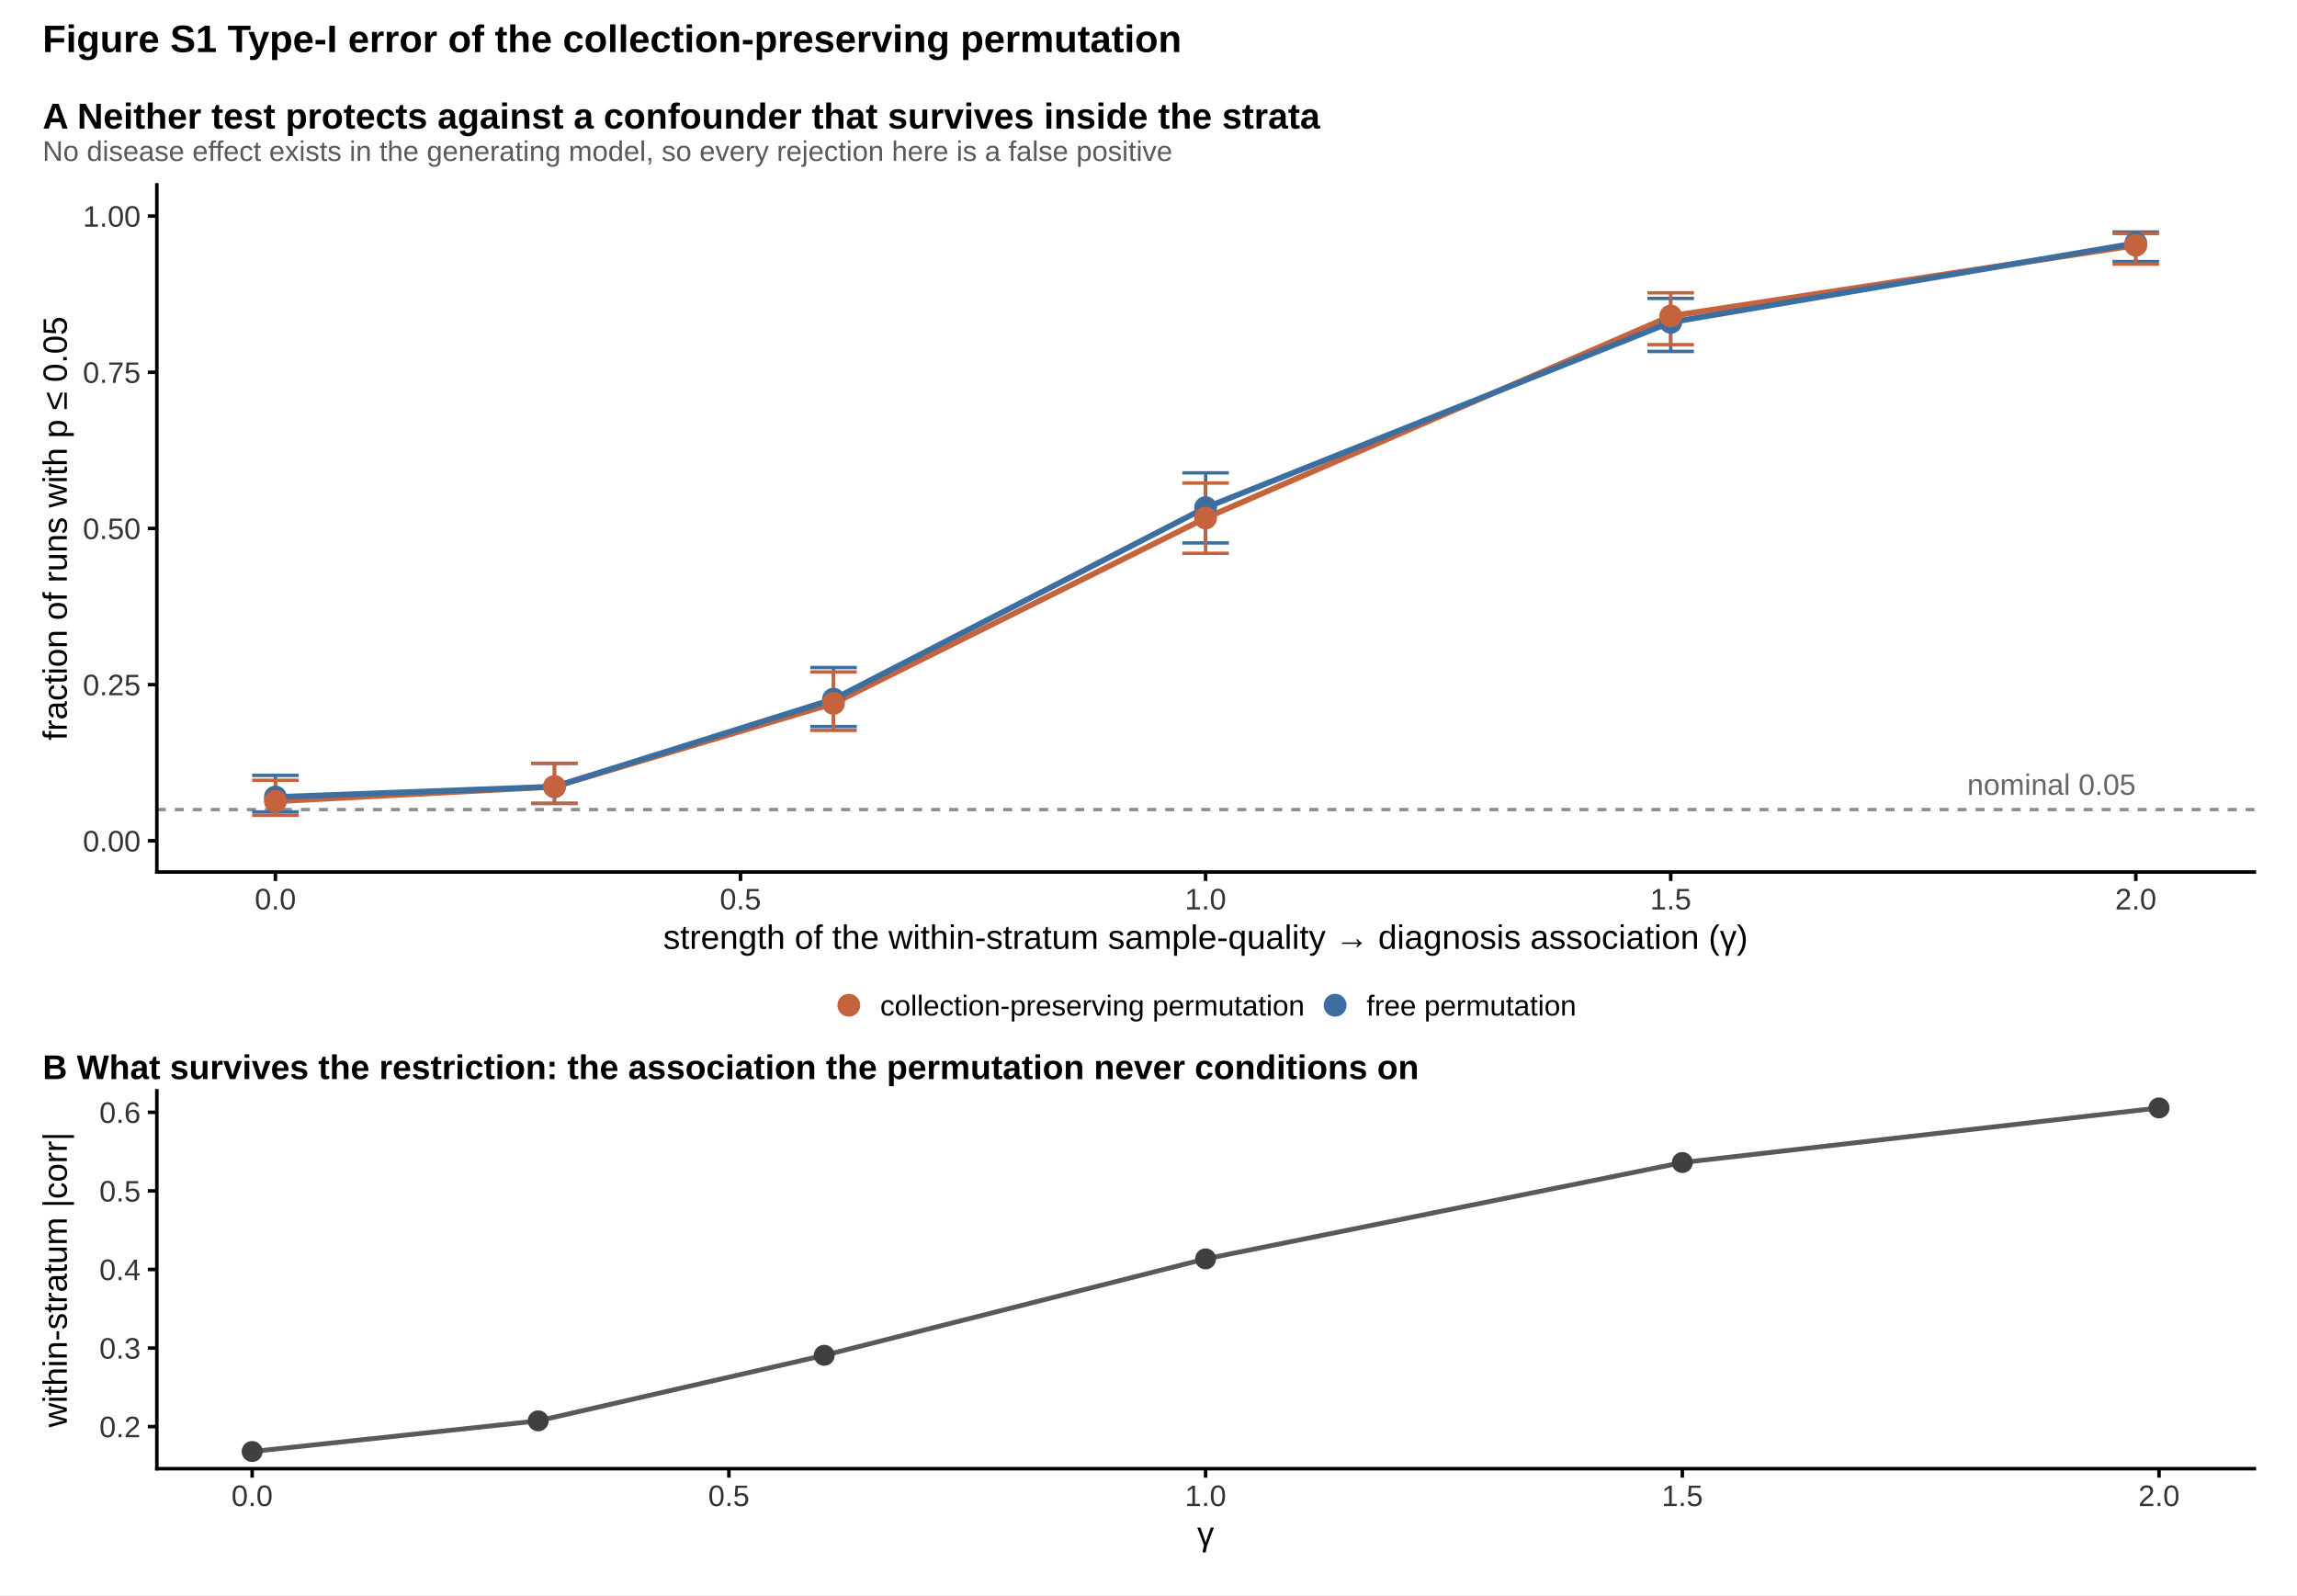
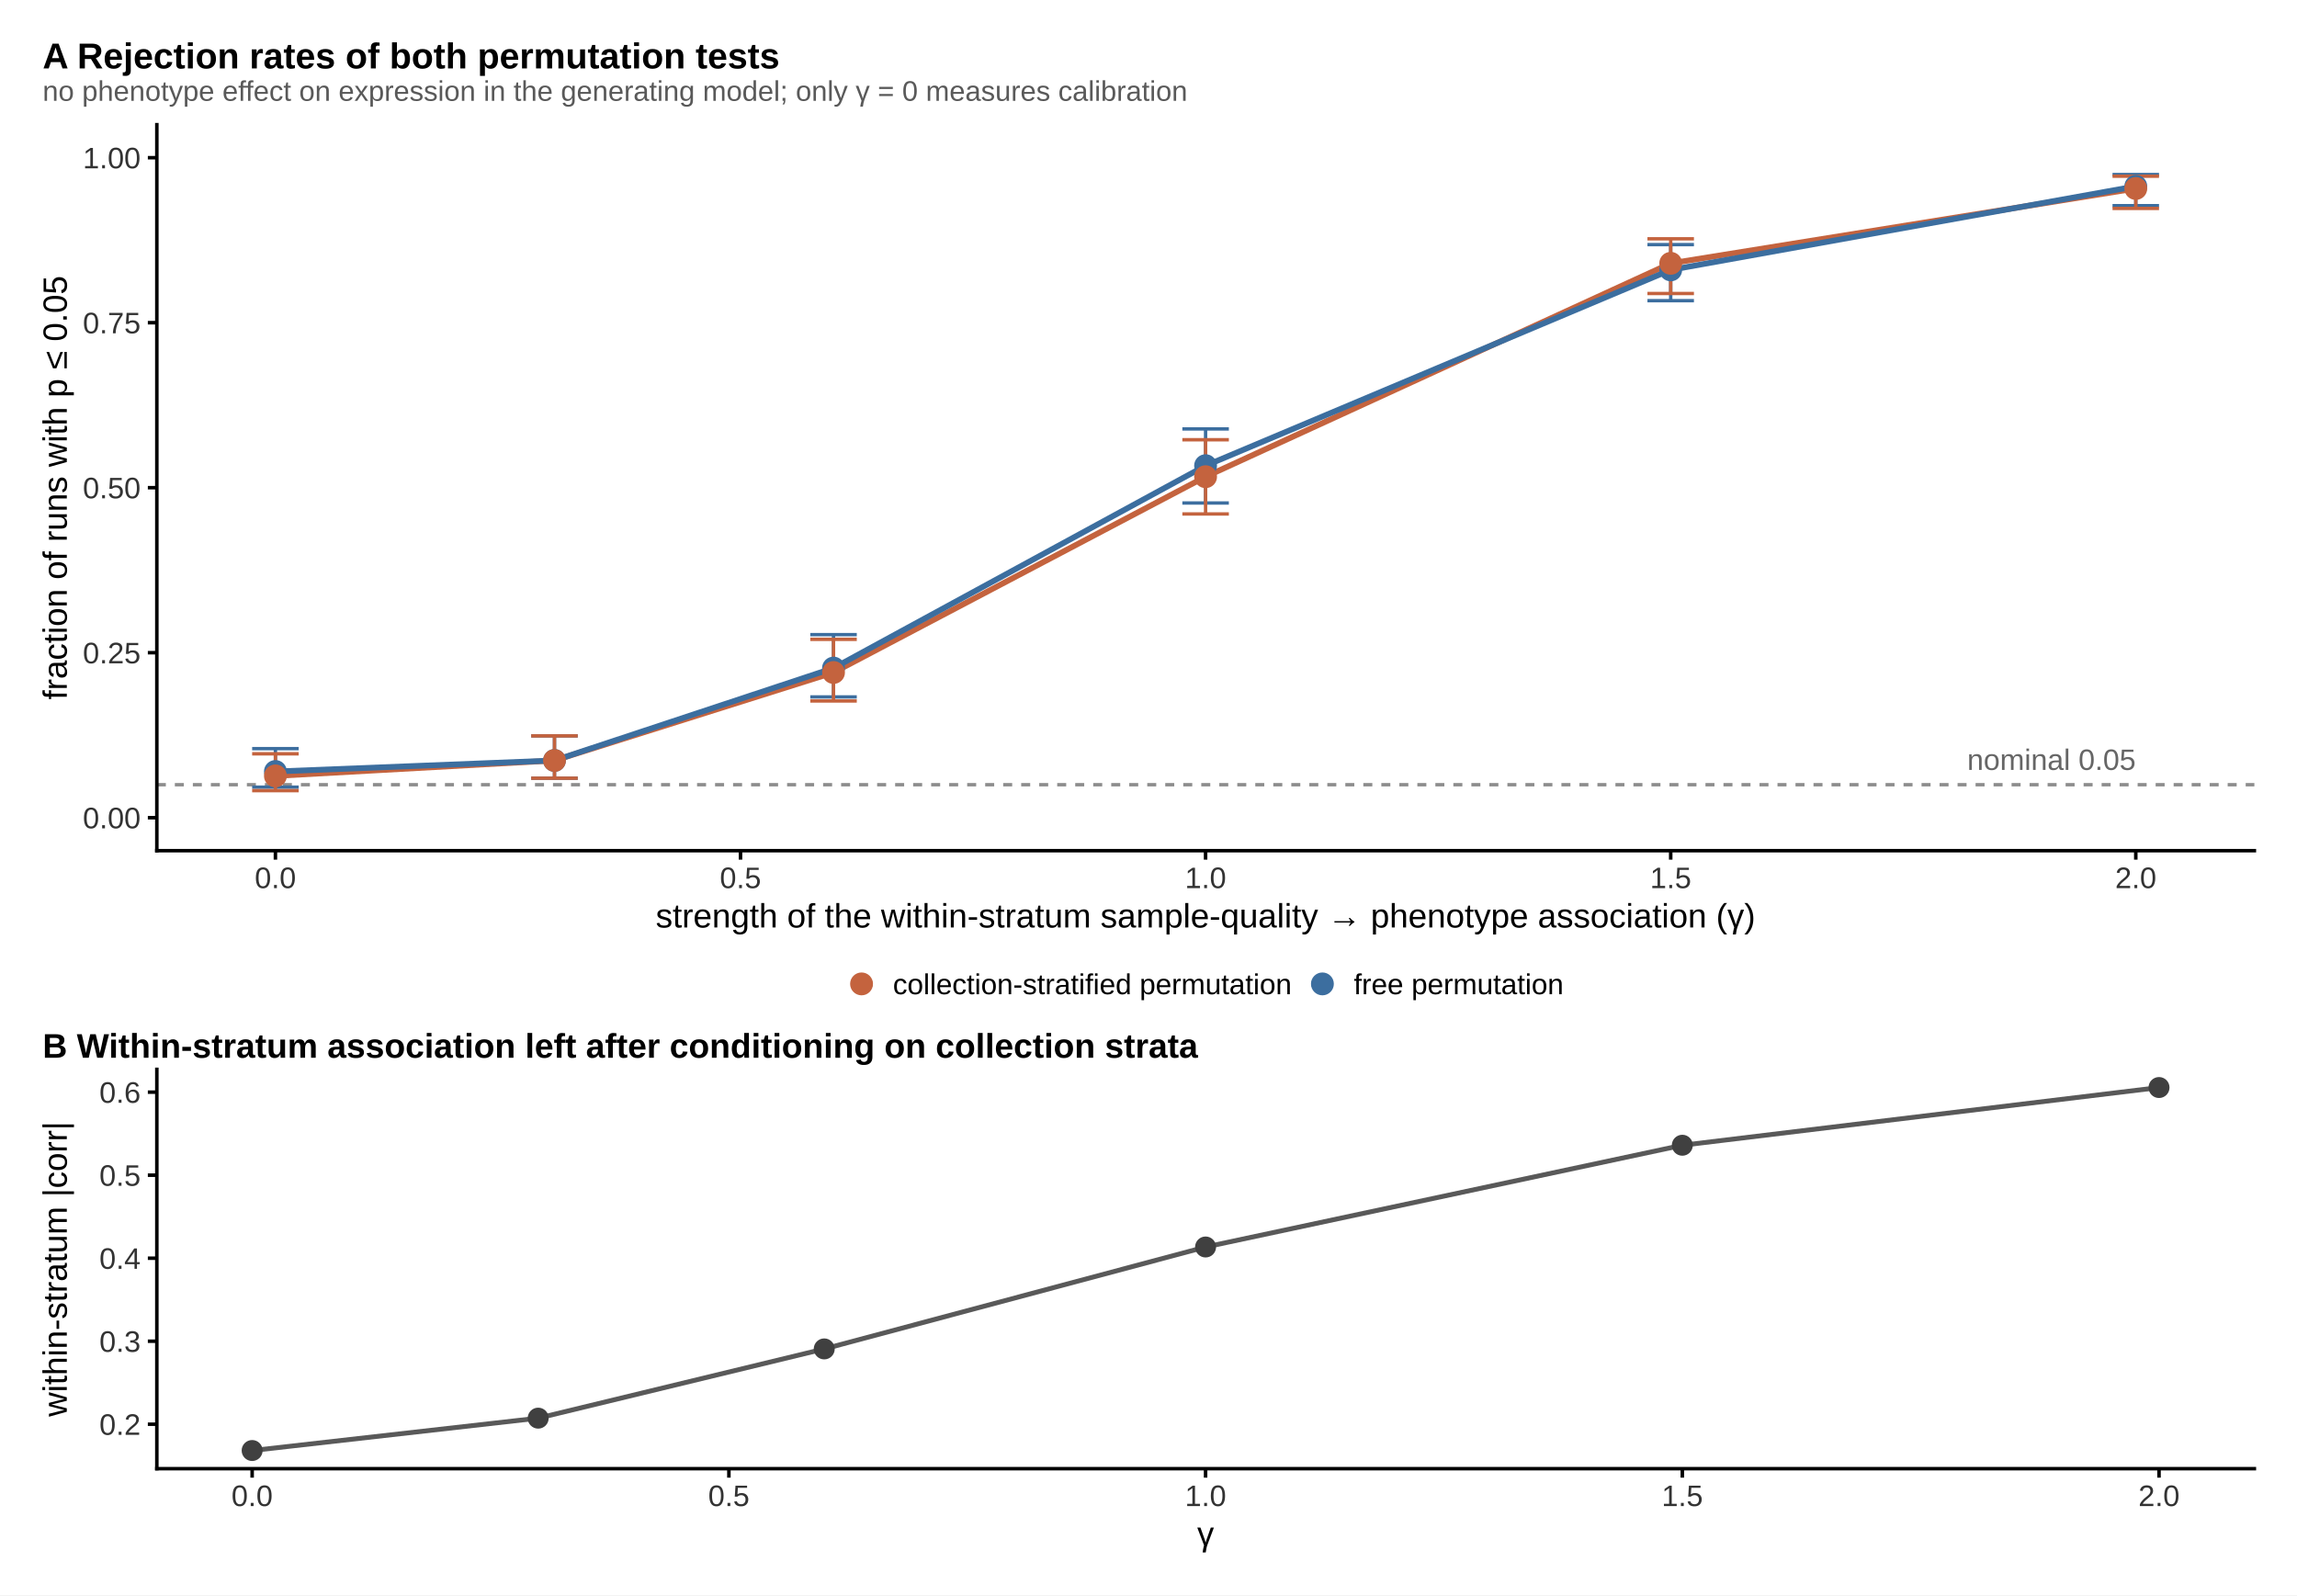
<svg xmlns="http://www.w3.org/2000/svg" width="510.24pt" height="354.33pt" viewBox="0 0 510.24 354.33">
  <g class="svglite">
    <defs>
      <style type="text/css">
    .svglite line, .svglite polyline, .svglite polygon, .svglite path, .svglite rect, .svglite circle {
      fill: none;
      stroke: #000000;
      stroke-linecap: round;
      stroke-linejoin: round;
      stroke-miterlimit: 10.00;
    }
    .svglite text {
      white-space: pre;
    }
    .svglite g.glyphgroup path {
      fill: inherit;
      stroke: none;
    }
  </style>
    </defs>
    <rect width="100%" height="100%" style="stroke: none; fill: #FFFFFF;" />
    <defs>
      <clipPath id="cpMC4wMHw1MTAuMjR8MC4wMHwzNTQuMzM=">
        <rect x="0.00" y="0.00" width="510.24" height="354.33" />
      </clipPath>
    </defs>
    <g clip-path="url(#cpMC4wMHw1MTAuMjR8MC4wMHwzNTQuMzM=)">
      <rect x="0.00" y="0.00" width="510.24" height="354.33" style="stroke-width: 1.07; stroke: #FFFFFF; fill: #FFFFFF;" />
    </g>
    <defs>
-       <clipPath id="cpMzQuODR8NTAwLjc3fDQxLjA2fDMyNi4yMw==">
-         <rect x="34.84" y="41.06" width="465.94" height="285.17" />
-       </clipPath>
-     </defs>
-     <g clip-path="url(#cpMzQuODR8NTAwLjc3fDQxLjA2fDMyNi4yMw==)">
- </g>
-     <g clip-path="url(#cpMC4wMHw1MTAuMjR8MC4wMHwzNTQuMzM=)">
- </g>
-     <defs>
-       <clipPath id="cpNS40OHw1MDQuNzZ8MTguODR8MjMwLjI3">
-         <rect x="5.48" y="18.84" width="499.28" height="211.42" />
-       </clipPath>
-     </defs>
-     <g clip-path="url(#cpNS40OHw1MDQuNzZ8MTguODR8MjMwLjI3)">
-       <rect x="5.48" y="18.84" width="499.28" height="211.42" style="stroke-width: 0.78; stroke: #FFFFFF; fill: #FFFFFF;" />
-     </g>
-     <g clip-path="url(#cpMC4wMHw1MTAuMjR8MC4wMHwzNTQuMzM=)">
- </g>
-     <defs>
-       <clipPath id="cpNS40OHw1MDQuNzZ8MjMwLjI3fDM0OC44NQ==">
-         <rect x="5.48" y="230.27" width="499.28" height="118.58" />
-       </clipPath>
-     </defs>
-     <g clip-path="url(#cpNS40OHw1MDQuNzZ8MjMwLjI3fDM0OC44NQ==)">
-       <rect x="5.48" y="230.27" width="499.28" height="118.58" style="stroke-width: 0.78; stroke: #FFFFFF; fill: #FFFFFF;" />
-     </g>
-     <g clip-path="url(#cpMC4wMHw1MTAuMjR8MC4wMHwzNTQuMzM=)">
- </g>
-     <defs>
-       <clipPath id="cpMzQuODR8NTAwLjc3fDQxLjA2fDE5My43MA==">
-         <rect x="34.84" y="41.06" width="465.94" height="152.64" />
-       </clipPath>
-     </defs>
-     <g clip-path="url(#cpMzQuODR8NTAwLjc3fDQxLjA2fDE5My43MA==)">
-       <rect x="34.84" y="41.06" width="465.94" height="152.64" style="stroke-width: 0.78; stroke: none; fill: #FFFFFF;" />
-       <line x1="34.84" y1="179.83" x2="500.77" y2="179.83" style="stroke-width: 0.75; stroke: #8C8C8C; stroke-dasharray: 2.00,2.00; stroke-linecap: butt;" />
-       <polyline points="61.18,177.98 123.17,174.74 185.15,156.24 267.80,115.07 371.12,70.20 474.43,54.48 " style="stroke-width: 1.28; stroke: #C4633E; stroke-linecap: butt;" />
-       <polyline points="61.18,177.05 123.17,174.74 185.15,155.31 267.80,112.76 371.12,71.59 474.43,54.02 " style="stroke-width: 1.28; stroke: #3C6E9F; stroke-linecap: butt;" />
-       <polyline points="56.01,172.24 66.35,172.24 " style="stroke-width: 0.75; stroke: #3C6E9F; stroke-linecap: butt;" />
-       <polyline points="61.18,172.24 61.18,180.35 " style="stroke-width: 0.75; stroke: #3C6E9F; stroke-linecap: butt;" />
-       <polyline points="56.01,180.35 66.35,180.35 " style="stroke-width: 0.75; stroke: #3C6E9F; stroke-linecap: butt;" />
-       <polyline points="56.01,173.33 66.35,173.33 " style="stroke-width: 0.75; stroke: #C4633E; stroke-linecap: butt;" />
-       <polyline points="61.18,173.33 61.18,181.09 " style="stroke-width: 0.75; stroke: #C4633E; stroke-linecap: butt;" />
-       <polyline points="56.01,181.09 66.35,181.09 " style="stroke-width: 0.75; stroke: #C4633E; stroke-linecap: butt;" />
-       <polyline points="118.00,169.56 128.33,169.56 " style="stroke-width: 0.75; stroke: #3C6E9F; stroke-linecap: butt;" />
-       <polyline points="123.17,169.56 123.17,178.46 " style="stroke-width: 0.75; stroke: #3C6E9F; stroke-linecap: butt;" />
-       <polyline points="118.00,178.46 128.33,178.46 " style="stroke-width: 0.75; stroke: #3C6E9F; stroke-linecap: butt;" />
-       <polyline points="118.00,169.56 128.33,169.56 " style="stroke-width: 0.75; stroke: #C4633E; stroke-linecap: butt;" />
-       <polyline points="123.17,169.56 123.17,178.46 " style="stroke-width: 0.75; stroke: #C4633E; stroke-linecap: butt;" />
-       <polyline points="118.00,178.46 128.33,178.46 " style="stroke-width: 0.75; stroke: #C4633E; stroke-linecap: butt;" />
-       <polyline points="179.99,148.28 190.32,148.28 " style="stroke-width: 0.75; stroke: #3C6E9F; stroke-linecap: butt;" />
-       <polyline points="185.15,148.28 185.15,161.38 " style="stroke-width: 0.75; stroke: #3C6E9F; stroke-linecap: butt;" />
-       <polyline points="179.99,161.38 190.32,161.38 " style="stroke-width: 0.75; stroke: #3C6E9F; stroke-linecap: butt;" />
-       <polyline points="179.99,149.26 190.32,149.26 " style="stroke-width: 0.75; stroke: #C4633E; stroke-linecap: butt;" />
-       <polyline points="185.15,149.26 185.15,162.23 " style="stroke-width: 0.75; stroke: #C4633E; stroke-linecap: butt;" />
-       <polyline points="179.99,162.23 190.32,162.23 " style="stroke-width: 0.75; stroke: #C4633E; stroke-linecap: butt;" />
-       <polyline points="262.64,105.03 272.97,105.03 " style="stroke-width: 0.75; stroke: #3C6E9F; stroke-linecap: butt;" />
-       <polyline points="267.80,105.03 267.80,120.60 " style="stroke-width: 0.75; stroke: #3C6E9F; stroke-linecap: butt;" />
-       <polyline points="262.64,120.60 272.97,120.60 " style="stroke-width: 0.75; stroke: #3C6E9F; stroke-linecap: butt;" />
-       <polyline points="262.64,107.30 272.97,107.30 " style="stroke-width: 0.75; stroke: #C4633E; stroke-linecap: butt;" />
-       <polyline points="267.80,107.30 267.80,122.90 " style="stroke-width: 0.75; stroke: #C4633E; stroke-linecap: butt;" />
-       <polyline points="262.64,122.90 272.97,122.90 " style="stroke-width: 0.75; stroke: #C4633E; stroke-linecap: butt;" />
-       <polyline points="365.95,66.28 376.28,66.28 " style="stroke-width: 0.75; stroke: #3C6E9F; stroke-linecap: butt;" />
-       <polyline points="371.12,66.28 371.12,78.06 " style="stroke-width: 0.75; stroke: #3C6E9F; stroke-linecap: butt;" />
-       <polyline points="365.95,78.06 376.28,78.06 " style="stroke-width: 0.75; stroke: #3C6E9F; stroke-linecap: butt;" />
-       <polyline points="365.95,65.05 376.28,65.05 " style="stroke-width: 0.75; stroke: #C4633E; stroke-linecap: butt;" />
-       <polyline points="371.12,65.05 371.12,76.55 " style="stroke-width: 0.75; stroke: #C4633E; stroke-linecap: butt;" />
-       <polyline points="365.95,76.55 376.28,76.55 " style="stroke-width: 0.75; stroke: #C4633E; stroke-linecap: butt;" />
-       <polyline points="469.26,51.54 479.59,51.54 " style="stroke-width: 0.75; stroke: #3C6E9F; stroke-linecap: butt;" />
-       <polyline points="474.43,51.54 474.43,58.09 " style="stroke-width: 0.75; stroke: #3C6E9F; stroke-linecap: butt;" />
-       <polyline points="469.26,58.09 479.59,58.09 " style="stroke-width: 0.75; stroke: #3C6E9F; stroke-linecap: butt;" />
-       <polyline points="469.26,51.89 479.59,51.89 " style="stroke-width: 0.75; stroke: #C4633E; stroke-linecap: butt;" />
-       <polyline points="474.43,51.89 474.43,58.66 " style="stroke-width: 0.75; stroke: #C4633E; stroke-linecap: butt;" />
-       <polyline points="469.26,58.66 479.59,58.66 " style="stroke-width: 0.75; stroke: #C4633E; stroke-linecap: butt;" />
-       <circle cx="61.18" cy="177.05" r="2.28" style="stroke-width: 0.52; stroke: #3C6E9F; fill: #3C6E9F;" />
-       <circle cx="61.18" cy="177.98" r="2.28" style="stroke-width: 0.52; stroke: #C4633E; fill: #C4633E;" />
-       <circle cx="123.17" cy="174.74" r="2.28" style="stroke-width: 0.52; stroke: #3C6E9F; fill: #3C6E9F;" />
-       <circle cx="123.17" cy="174.74" r="2.28" style="stroke-width: 0.52; stroke: #C4633E; fill: #C4633E;" />
-       <circle cx="185.15" cy="155.31" r="2.28" style="stroke-width: 0.52; stroke: #3C6E9F; fill: #3C6E9F;" />
-       <circle cx="185.15" cy="156.24" r="2.28" style="stroke-width: 0.52; stroke: #C4633E; fill: #C4633E;" />
-       <circle cx="267.80" cy="112.76" r="2.28" style="stroke-width: 0.52; stroke: #3C6E9F; fill: #3C6E9F;" />
-       <circle cx="267.80" cy="115.07" r="2.28" style="stroke-width: 0.52; stroke: #C4633E; fill: #C4633E;" />
-       <circle cx="371.12" cy="71.59" r="2.28" style="stroke-width: 0.52; stroke: #3C6E9F; fill: #3C6E9F;" />
-       <circle cx="371.12" cy="70.20" r="2.28" style="stroke-width: 0.52; stroke: #C4633E; fill: #C4633E;" />
-       <circle cx="474.43" cy="54.02" r="2.28" style="stroke-width: 0.52; stroke: #3C6E9F; fill: #3C6E9F;" />
-       <circle cx="474.43" cy="54.48" r="2.28" style="stroke-width: 0.52; stroke: #C4633E; fill: #C4633E;" />
-       <text x="474.43" y="176.55" text-anchor="end" style="font-size: 6.54px;fill: #666666; font-family: &quot;Arial&quot;;" textLength="37.34px" lengthAdjust="spacingAndGlyphs">nominal 0.05</text>
-     </g>
-     <g clip-path="url(#cpMC4wMHw1MTAuMjR8MC4wMHwzNTQuMzM=)">
-       <polyline points="34.84,193.70 34.84,41.06 " style="stroke-width: 0.78; stroke-linecap: square;" />
-       <text x="31.25" y="189.13" text-anchor="end" style="font-size: 6.60px;fill: #333333; font-family: &quot;Arial&quot;;" textLength="12.84px" lengthAdjust="spacingAndGlyphs">0.00</text>
-       <text x="31.25" y="154.44" text-anchor="end" style="font-size: 6.60px;fill: #333333; font-family: &quot;Arial&quot;;" textLength="12.84px" lengthAdjust="spacingAndGlyphs">0.25</text>
-       <text x="31.25" y="119.74" text-anchor="end" style="font-size: 6.60px;fill: #333333; font-family: &quot;Arial&quot;;" textLength="12.84px" lengthAdjust="spacingAndGlyphs">0.50</text>
-       <text x="31.25" y="85.05" text-anchor="end" style="font-size: 6.60px;fill: #333333; font-family: &quot;Arial&quot;;" textLength="12.84px" lengthAdjust="spacingAndGlyphs">0.75</text>
-       <text x="31.25" y="50.36" text-anchor="end" style="font-size: 6.60px;fill: #333333; font-family: &quot;Arial&quot;;" textLength="12.84px" lengthAdjust="spacingAndGlyphs">1.00</text>
-       <polyline points="32.84,186.76 34.84,186.76 " style="stroke-width: 0.78; stroke-linecap: butt;" />
-       <polyline points="32.84,152.07 34.84,152.07 " style="stroke-width: 0.78; stroke-linecap: butt;" />
-       <polyline points="32.84,117.38 34.84,117.38 " style="stroke-width: 0.78; stroke-linecap: butt;" />
-       <polyline points="32.84,82.69 34.84,82.69 " style="stroke-width: 0.78; stroke-linecap: butt;" />
-       <polyline points="32.84,48.00 34.84,48.00 " style="stroke-width: 0.78; stroke-linecap: butt;" />
-       <polyline points="34.84,193.70 500.77,193.70 " style="stroke-width: 0.78; stroke-linecap: square;" />
-       <polyline points="61.18,195.69 61.18,193.70 " style="stroke-width: 0.78; stroke-linecap: butt;" />
-       <polyline points="164.49,195.69 164.49,193.70 " style="stroke-width: 0.78; stroke-linecap: butt;" />
-       <polyline points="267.80,195.69 267.80,193.70 " style="stroke-width: 0.78; stroke-linecap: butt;" />
-       <polyline points="371.12,195.69 371.12,193.70 " style="stroke-width: 0.78; stroke-linecap: butt;" />
-       <polyline points="474.43,195.69 474.43,193.70 " style="stroke-width: 0.78; stroke-linecap: butt;" />
-       <text x="61.18" y="202.01" text-anchor="middle" style="font-size: 6.60px;fill: #333333; font-family: &quot;Arial&quot;;" textLength="9.17px" lengthAdjust="spacingAndGlyphs">0.0</text>
-       <text x="164.49" y="202.01" text-anchor="middle" style="font-size: 6.60px;fill: #333333; font-family: &quot;Arial&quot;;" textLength="9.17px" lengthAdjust="spacingAndGlyphs">0.5</text>
-       <text x="267.80" y="202.01" text-anchor="middle" style="font-size: 6.60px;fill: #333333; font-family: &quot;Arial&quot;;" textLength="9.17px" lengthAdjust="spacingAndGlyphs">1.0</text>
-       <text x="371.12" y="202.01" text-anchor="middle" style="font-size: 6.60px;fill: #333333; font-family: &quot;Arial&quot;;" textLength="9.17px" lengthAdjust="spacingAndGlyphs">1.5</text>
-       <text x="474.43" y="202.01" text-anchor="middle" style="font-size: 6.60px;fill: #333333; font-family: &quot;Arial&quot;;" textLength="9.17px" lengthAdjust="spacingAndGlyphs">2.0</text>
-       <text x="267.80" y="210.76" text-anchor="middle" style="font-size: 7.50px; font-family: &quot;Arial&quot;;" textLength="240.94px" lengthAdjust="spacingAndGlyphs">strength of the within-stratum sample-quality → diagnosis association (γ)</text>
-       <text transform="translate(14.84,117.38) rotate(-90)" text-anchor="middle" style="font-size: 7.50px; font-family: &quot;Arial&quot;;" textLength="94.12px" lengthAdjust="spacingAndGlyphs">fraction of runs with p ≤ 0.05</text>
-       <rect x="185.56" y="220.30" width="164.49" height="5.98" style="stroke-width: 0.78; stroke: none; fill: #FFFFFF;" />
-       <rect x="185.56" y="220.30" width="5.98" height="5.98" style="stroke-width: 0.78; stroke: none; fill: #FFFFFF;" />
-       <line x1="186.16" y1="223.29" x2="190.94" y2="223.29" style="stroke-width: 1.28; stroke: #C4633E; stroke-linecap: butt;" />
-       <line x1="186.16" y1="223.29" x2="190.94" y2="223.29" style="stroke-width: 0.75; stroke: #C4633E; stroke-linecap: butt;" />
-       <circle cx="188.55" cy="223.29" r="2.28" style="stroke-width: 0.52; stroke: #C4633E; fill: #C4633E;" />
-       <rect x="293.59" y="220.30" width="5.98" height="5.98" style="stroke-width: 0.78; stroke: none; fill: #FFFFFF;" />
-       <line x1="294.18" y1="223.29" x2="298.96" y2="223.29" style="stroke-width: 1.28; stroke: #3C6E9F; stroke-linecap: butt;" />
-       <line x1="294.18" y1="223.29" x2="298.96" y2="223.29" style="stroke-width: 0.75; stroke: #3C6E9F; stroke-linecap: butt;" />
-       <circle cx="296.57" cy="223.29" r="2.28" style="stroke-width: 0.52; stroke: #3C6E9F; fill: #3C6E9F;" />
-       <text x="195.52" y="225.58" style="font-size: 6.40px; font-family: &quot;Arial&quot;;" textLength="94.08px" lengthAdjust="spacingAndGlyphs">collection-preserving permutation</text>
-       <text x="303.55" y="225.58" style="font-size: 6.40px; font-family: &quot;Arial&quot;;" textLength="46.50px" lengthAdjust="spacingAndGlyphs">free permutation</text>
-       <text x="9.46" y="35.75" style="font-size: 6.30px;fill: #595959; font-family: &quot;Arial&quot;;" textLength="250.97px" lengthAdjust="spacingAndGlyphs">No disease effect exists in the generating model, so every rejection here is a false positive</text>
-       <text x="9.46" y="28.56" style="font-size: 8.00px; font-weight: bold; font-family: &quot;Arial&quot;;" textLength="288.39px" lengthAdjust="spacingAndGlyphs">A   Neither test protects against a confounder that survives inside the strata</text>
-     </g>
-     <defs>
-       <clipPath id="cpMzQuODR8NTAwLjc3fDI0Mi4yOHwzMjYuMjM=">
-         <rect x="34.84" y="242.28" width="465.94" height="83.95" />
-       </clipPath>
-     </defs>
-     <g clip-path="url(#cpMzQuODR8NTAwLjc3fDI0Mi4yOHwzMjYuMjM=)">
-       <rect x="34.84" y="242.28" width="465.94" height="83.95" style="stroke-width: 0.78; stroke: none; fill: #FFFFFF;" />
-       <polyline points="56.01,322.42 119.55,315.61 183.09,301.05 267.80,279.63 373.70,258.23 479.59,246.10 " style="stroke-width: 1.07; stroke: #595959; stroke-linecap: butt;" />
-       <circle cx="56.01" cy="322.42" r="2.07" style="stroke-width: 0.52; stroke: #404040; fill: #404040;" />
-       <circle cx="119.55" cy="315.61" r="2.07" style="stroke-width: 0.52; stroke: #404040; fill: #404040;" />
-       <circle cx="183.09" cy="301.05" r="2.07" style="stroke-width: 0.52; stroke: #404040; fill: #404040;" />
-       <circle cx="267.80" cy="279.63" r="2.07" style="stroke-width: 0.52; stroke: #404040; fill: #404040;" />
-       <circle cx="373.70" cy="258.23" r="2.07" style="stroke-width: 0.52; stroke: #404040; fill: #404040;" />
-       <circle cx="479.59" cy="246.10" r="2.07" style="stroke-width: 0.52; stroke: #404040; fill: #404040;" />
-     </g>
-     <g clip-path="url(#cpMC4wMHw1MTAuMjR8MC4wMHwzNTQuMzM=)">
-       <polyline points="34.84,326.23 34.84,242.28 " style="stroke-width: 0.78; stroke-linecap: square;" />
-       <text x="31.25" y="319.25" text-anchor="end" style="font-size: 6.60px;fill: #333333; font-family: &quot;Arial&quot;;" textLength="9.17px" lengthAdjust="spacingAndGlyphs">0.2</text>
-       <text x="31.25" y="301.80" text-anchor="end" style="font-size: 6.60px;fill: #333333; font-family: &quot;Arial&quot;;" textLength="9.17px" lengthAdjust="spacingAndGlyphs">0.3</text>
-       <text x="31.25" y="284.34" text-anchor="end" style="font-size: 6.60px;fill: #333333; font-family: &quot;Arial&quot;;" textLength="9.17px" lengthAdjust="spacingAndGlyphs">0.4</text>
-       <text x="31.25" y="266.89" text-anchor="end" style="font-size: 6.60px;fill: #333333; font-family: &quot;Arial&quot;;" textLength="9.17px" lengthAdjust="spacingAndGlyphs">0.5</text>
-       <text x="31.25" y="249.43" text-anchor="end" style="font-size: 6.60px;fill: #333333; font-family: &quot;Arial&quot;;" textLength="9.17px" lengthAdjust="spacingAndGlyphs">0.6</text>
-       <polyline points="32.84,316.89 34.84,316.89 " style="stroke-width: 0.78; stroke-linecap: butt;" />
-       <polyline points="32.84,299.44 34.84,299.44 " style="stroke-width: 0.78; stroke-linecap: butt;" />
-       <polyline points="32.84,281.98 34.84,281.98 " style="stroke-width: 0.78; stroke-linecap: butt;" />
-       <polyline points="32.84,264.53 34.84,264.53 " style="stroke-width: 0.78; stroke-linecap: butt;" />
-       <polyline points="32.84,247.07 34.84,247.07 " style="stroke-width: 0.78; stroke-linecap: butt;" />
+       <clipPath id="cpMzQuODR8NTAwLjc3fDI3LjcwfDMyNi4yMw==">
+         <rect x="34.84" y="27.70" width="465.94" height="298.53" />
+       </clipPath>
+     </defs>
+     <g clip-path="url(#cpMzQuODR8NTAwLjc3fDI3LjcwfDMyNi4yMw==)">
+ </g>
+     <g clip-path="url(#cpMC4wMHw1MTAuMjR8MC4wMHwzNTQuMzM=)">
+ </g>
+     <defs>
+       <clipPath id="cpNS40OHw1MDQuNzZ8NS40OHwyMjUuNTM=">
+         <rect x="5.48" y="5.48" width="499.28" height="220.05" />
+       </clipPath>
+     </defs>
+     <g clip-path="url(#cpNS40OHw1MDQuNzZ8NS40OHwyMjUuNTM=)">
+       <rect x="5.48" y="5.48" width="499.28" height="220.05" style="stroke-width: 0.78; stroke: #FFFFFF; fill: #FFFFFF;" />
+     </g>
+     <g clip-path="url(#cpMC4wMHw1MTAuMjR8MC4wMHwzNTQuMzM=)">
+ </g>
+     <defs>
+       <clipPath id="cpNS40OHw1MDQuNzZ8MjI1LjUzfDM0OC44NQ==">
+         <rect x="5.48" y="225.53" width="499.28" height="123.33" />
+       </clipPath>
+     </defs>
+     <g clip-path="url(#cpNS40OHw1MDQuNzZ8MjI1LjUzfDM0OC44NQ==)">
+       <rect x="5.48" y="225.53" width="499.28" height="123.33" style="stroke-width: 0.78; stroke: #FFFFFF; fill: #FFFFFF;" />
+     </g>
+     <g clip-path="url(#cpMC4wMHw1MTAuMjR8MC4wMHwzNTQuMzM=)">
+ </g>
+     <defs>
+       <clipPath id="cpMzQuODR8NTAwLjc3fDI3LjcwfDE4OC45Ng==">
+         <rect x="34.84" y="27.70" width="465.94" height="161.26" />
+       </clipPath>
+     </defs>
+     <g clip-path="url(#cpMzQuODR8NTAwLjc3fDI3LjcwfDE4OC45Ng==)">
+       <rect x="34.84" y="27.70" width="465.94" height="161.26" style="stroke-width: 0.78; stroke: none; fill: #FFFFFF;" />
+       <line x1="34.84" y1="174.30" x2="500.77" y2="174.30" style="stroke-width: 0.75; stroke: #8C8C8C; stroke-dasharray: 2.00,2.00; stroke-linecap: butt;" />
+       <polyline points="61.18,172.35 123.17,168.92 185.15,149.38 267.80,105.89 371.12,58.49 474.43,41.87 " style="stroke-width: 1.28; stroke: #C4633E; stroke-linecap: butt;" />
+       <polyline points="61.18,171.37 123.17,168.92 185.15,148.40 267.80,103.44 371.12,59.95 474.43,41.38 " style="stroke-width: 1.28; stroke: #3C6E9F; stroke-linecap: butt;" />
+       <polyline points="56.01,166.29 66.35,166.29 " style="stroke-width: 0.75; stroke: #3C6E9F; stroke-linecap: butt;" />
+       <polyline points="61.18,166.29 61.18,174.85 " style="stroke-width: 0.75; stroke: #3C6E9F; stroke-linecap: butt;" />
+       <polyline points="56.01,174.85 66.35,174.85 " style="stroke-width: 0.75; stroke: #3C6E9F; stroke-linecap: butt;" />
+       <polyline points="56.01,167.44 66.35,167.44 " style="stroke-width: 0.75; stroke: #C4633E; stroke-linecap: butt;" />
+       <polyline points="61.18,167.44 61.18,175.63 " style="stroke-width: 0.75; stroke: #C4633E; stroke-linecap: butt;" />
+       <polyline points="56.01,175.63 66.35,175.63 " style="stroke-width: 0.75; stroke: #C4633E; stroke-linecap: butt;" />
+       <polyline points="118.00,163.46 128.33,163.46 " style="stroke-width: 0.75; stroke: #3C6E9F; stroke-linecap: butt;" />
+       <polyline points="123.17,163.46 123.17,172.86 " style="stroke-width: 0.75; stroke: #3C6E9F; stroke-linecap: butt;" />
+       <polyline points="118.00,172.86 128.33,172.86 " style="stroke-width: 0.75; stroke: #3C6E9F; stroke-linecap: butt;" />
+       <polyline points="118.00,163.46 128.33,163.46 " style="stroke-width: 0.75; stroke: #C4633E; stroke-linecap: butt;" />
+       <polyline points="123.17,163.46 123.17,172.86 " style="stroke-width: 0.75; stroke: #C4633E; stroke-linecap: butt;" />
+       <polyline points="118.00,172.86 128.33,172.86 " style="stroke-width: 0.75; stroke: #C4633E; stroke-linecap: butt;" />
+       <polyline points="179.99,140.97 190.32,140.97 " style="stroke-width: 0.75; stroke: #3C6E9F; stroke-linecap: butt;" />
+       <polyline points="185.15,140.97 185.15,154.81 " style="stroke-width: 0.75; stroke: #3C6E9F; stroke-linecap: butt;" />
+       <polyline points="179.99,154.81 190.32,154.81 " style="stroke-width: 0.75; stroke: #3C6E9F; stroke-linecap: butt;" />
+       <polyline points="179.99,142.01 190.32,142.01 " style="stroke-width: 0.75; stroke: #C4633E; stroke-linecap: butt;" />
+       <polyline points="185.15,142.01 185.15,155.71 " style="stroke-width: 0.75; stroke: #C4633E; stroke-linecap: butt;" />
+       <polyline points="179.99,155.71 190.32,155.71 " style="stroke-width: 0.75; stroke: #C4633E; stroke-linecap: butt;" />
+       <polyline points="262.64,95.28 272.97,95.28 " style="stroke-width: 0.75; stroke: #3C6E9F; stroke-linecap: butt;" />
+       <polyline points="267.80,95.28 267.80,111.73 " style="stroke-width: 0.75; stroke: #3C6E9F; stroke-linecap: butt;" />
+       <polyline points="262.64,111.73 272.97,111.73 " style="stroke-width: 0.75; stroke: #3C6E9F; stroke-linecap: butt;" />
+       <polyline points="262.64,97.68 272.97,97.68 " style="stroke-width: 0.75; stroke: #C4633E; stroke-linecap: butt;" />
+       <polyline points="267.80,97.68 267.80,114.16 " style="stroke-width: 0.75; stroke: #C4633E; stroke-linecap: butt;" />
+       <polyline points="262.64,114.16 272.97,114.16 " style="stroke-width: 0.75; stroke: #C4633E; stroke-linecap: butt;" />
+       <polyline points="365.95,54.34 376.28,54.34 " style="stroke-width: 0.75; stroke: #3C6E9F; stroke-linecap: butt;" />
+       <polyline points="371.12,54.34 371.12,66.79 " style="stroke-width: 0.75; stroke: #3C6E9F; stroke-linecap: butt;" />
+       <polyline points="365.95,66.79 376.28,66.79 " style="stroke-width: 0.75; stroke: #3C6E9F; stroke-linecap: butt;" />
+       <polyline points="365.95,53.04 376.28,53.04 " style="stroke-width: 0.75; stroke: #C4633E; stroke-linecap: butt;" />
+       <polyline points="371.12,53.04 371.12,65.19 " style="stroke-width: 0.75; stroke: #C4633E; stroke-linecap: butt;" />
+       <polyline points="365.95,65.19 376.28,65.19 " style="stroke-width: 0.75; stroke: #C4633E; stroke-linecap: butt;" />
+       <polyline points="469.26,38.77 479.59,38.77 " style="stroke-width: 0.75; stroke: #3C6E9F; stroke-linecap: butt;" />
+       <polyline points="474.43,38.77 474.43,45.69 " style="stroke-width: 0.75; stroke: #3C6E9F; stroke-linecap: butt;" />
+       <polyline points="469.26,45.69 479.59,45.69 " style="stroke-width: 0.75; stroke: #3C6E9F; stroke-linecap: butt;" />
+       <polyline points="469.26,39.14 479.59,39.14 " style="stroke-width: 0.75; stroke: #C4633E; stroke-linecap: butt;" />
+       <polyline points="474.43,39.14 474.43,46.29 " style="stroke-width: 0.75; stroke: #C4633E; stroke-linecap: butt;" />
+       <polyline points="469.26,46.29 479.59,46.29 " style="stroke-width: 0.75; stroke: #C4633E; stroke-linecap: butt;" />
+       <circle cx="61.18" cy="171.37" r="2.28" style="stroke-width: 0.52; stroke: #3C6E9F; fill: #3C6E9F;" />
+       <circle cx="61.18" cy="172.35" r="2.28" style="stroke-width: 0.52; stroke: #C4633E; fill: #C4633E;" />
+       <circle cx="123.17" cy="168.92" r="2.28" style="stroke-width: 0.52; stroke: #3C6E9F; fill: #3C6E9F;" />
+       <circle cx="123.17" cy="168.92" r="2.28" style="stroke-width: 0.52; stroke: #C4633E; fill: #C4633E;" />
+       <circle cx="185.15" cy="148.40" r="2.28" style="stroke-width: 0.52; stroke: #3C6E9F; fill: #3C6E9F;" />
+       <circle cx="185.15" cy="149.38" r="2.28" style="stroke-width: 0.52; stroke: #C4633E; fill: #C4633E;" />
+       <circle cx="267.80" cy="103.44" r="2.28" style="stroke-width: 0.52; stroke: #3C6E9F; fill: #3C6E9F;" />
+       <circle cx="267.80" cy="105.89" r="2.28" style="stroke-width: 0.52; stroke: #C4633E; fill: #C4633E;" />
+       <circle cx="371.12" cy="59.95" r="2.28" style="stroke-width: 0.52; stroke: #3C6E9F; fill: #3C6E9F;" />
+       <circle cx="371.12" cy="58.49" r="2.28" style="stroke-width: 0.52; stroke: #C4633E; fill: #C4633E;" />
+       <circle cx="474.43" cy="41.38" r="2.28" style="stroke-width: 0.52; stroke: #3C6E9F; fill: #3C6E9F;" />
+       <circle cx="474.43" cy="41.87" r="2.28" style="stroke-width: 0.52; stroke: #C4633E; fill: #C4633E;" />
+       <text x="474.43" y="171.02" text-anchor="end" style="font-size: 6.54px;fill: #666666; font-family: &quot;Arial&quot;;" textLength="37.34px" lengthAdjust="spacingAndGlyphs">nominal 0.05</text>
+     </g>
+     <g clip-path="url(#cpMC4wMHw1MTAuMjR8MC4wMHwzNTQuMzM=)">
+       <polyline points="34.84,188.96 34.84,27.70 " style="stroke-width: 0.78; stroke-linecap: square;" />
+       <text x="31.25" y="183.99" text-anchor="end" style="font-size: 6.60px;fill: #333333; font-family: &quot;Arial&quot;;" textLength="12.84px" lengthAdjust="spacingAndGlyphs">0.00</text>
+       <text x="31.25" y="147.34" text-anchor="end" style="font-size: 6.60px;fill: #333333; font-family: &quot;Arial&quot;;" textLength="12.84px" lengthAdjust="spacingAndGlyphs">0.25</text>
+       <text x="31.25" y="110.69" text-anchor="end" style="font-size: 6.60px;fill: #333333; font-family: &quot;Arial&quot;;" textLength="12.84px" lengthAdjust="spacingAndGlyphs">0.50</text>
+       <text x="31.25" y="74.04" text-anchor="end" style="font-size: 6.60px;fill: #333333; font-family: &quot;Arial&quot;;" textLength="12.84px" lengthAdjust="spacingAndGlyphs">0.75</text>
+       <text x="31.25" y="37.39" text-anchor="end" style="font-size: 6.60px;fill: #333333; font-family: &quot;Arial&quot;;" textLength="12.84px" lengthAdjust="spacingAndGlyphs">1.00</text>
+       <polyline points="32.84,181.63 34.84,181.63 " style="stroke-width: 0.78; stroke-linecap: butt;" />
+       <polyline points="32.84,144.98 34.84,144.98 " style="stroke-width: 0.78; stroke-linecap: butt;" />
+       <polyline points="32.84,108.33 34.84,108.33 " style="stroke-width: 0.78; stroke-linecap: butt;" />
+       <polyline points="32.84,71.68 34.84,71.68 " style="stroke-width: 0.78; stroke-linecap: butt;" />
+       <polyline points="32.84,35.03 34.84,35.03 " style="stroke-width: 0.78; stroke-linecap: butt;" />
+       <polyline points="34.84,188.96 500.77,188.96 " style="stroke-width: 0.78; stroke-linecap: square;" />
+       <polyline points="61.18,190.95 61.18,188.96 " style="stroke-width: 0.78; stroke-linecap: butt;" />
+       <polyline points="164.49,190.95 164.49,188.96 " style="stroke-width: 0.78; stroke-linecap: butt;" />
+       <polyline points="267.80,190.95 267.80,188.96 " style="stroke-width: 0.78; stroke-linecap: butt;" />
+       <polyline points="371.12,190.95 371.12,188.96 " style="stroke-width: 0.78; stroke-linecap: butt;" />
+       <polyline points="474.43,190.95 474.43,188.96 " style="stroke-width: 0.78; stroke-linecap: butt;" />
+       <text x="61.18" y="197.27" text-anchor="middle" style="font-size: 6.60px;fill: #333333; font-family: &quot;Arial&quot;;" textLength="9.17px" lengthAdjust="spacingAndGlyphs">0.0</text>
+       <text x="164.49" y="197.27" text-anchor="middle" style="font-size: 6.60px;fill: #333333; font-family: &quot;Arial&quot;;" textLength="9.17px" lengthAdjust="spacingAndGlyphs">0.5</text>
+       <text x="267.80" y="197.27" text-anchor="middle" style="font-size: 6.60px;fill: #333333; font-family: &quot;Arial&quot;;" textLength="9.17px" lengthAdjust="spacingAndGlyphs">1.0</text>
+       <text x="371.12" y="197.27" text-anchor="middle" style="font-size: 6.60px;fill: #333333; font-family: &quot;Arial&quot;;" textLength="9.17px" lengthAdjust="spacingAndGlyphs">1.5</text>
+       <text x="474.43" y="197.27" text-anchor="middle" style="font-size: 6.60px;fill: #333333; font-family: &quot;Arial&quot;;" textLength="9.17px" lengthAdjust="spacingAndGlyphs">2.0</text>
+       <text x="267.80" y="206.02" text-anchor="middle" style="font-size: 7.50px; font-family: &quot;Arial&quot;;" textLength="244.27px" lengthAdjust="spacingAndGlyphs">strength of the within-stratum sample-quality → phenotype association (γ)</text>
+       <text transform="translate(14.84,108.33) rotate(-90)" text-anchor="middle" style="font-size: 7.50px; font-family: &quot;Arial&quot;;" textLength="94.12px" lengthAdjust="spacingAndGlyphs">fraction of runs with p ≤ 0.05</text>
+       <rect x="188.39" y="215.56" width="158.83" height="5.98" style="stroke-width: 0.78; stroke: none; fill: #FFFFFF;" />
+       <rect x="188.39" y="215.56" width="5.98" height="5.98" style="stroke-width: 0.78; stroke: none; fill: #FFFFFF;" />
+       <line x1="188.99" y1="218.55" x2="193.77" y2="218.55" style="stroke-width: 1.28; stroke: #C4633E; stroke-linecap: butt;" />
+       <line x1="188.99" y1="218.55" x2="193.77" y2="218.55" style="stroke-width: 0.75; stroke: #C4633E; stroke-linecap: butt;" />
+       <circle cx="191.38" cy="218.55" r="2.28" style="stroke-width: 0.52; stroke: #C4633E; fill: #C4633E;" />
+       <rect x="290.76" y="215.56" width="5.98" height="5.98" style="stroke-width: 0.78; stroke: none; fill: #FFFFFF;" />
+       <line x1="291.35" y1="218.55" x2="296.14" y2="218.55" style="stroke-width: 1.28; stroke: #3C6E9F; stroke-linecap: butt;" />
+       <line x1="291.35" y1="218.55" x2="296.14" y2="218.55" style="stroke-width: 0.75; stroke: #3C6E9F; stroke-linecap: butt;" />
+       <circle cx="293.75" cy="218.55" r="2.28" style="stroke-width: 0.52; stroke: #3C6E9F; fill: #3C6E9F;" />
+       <text x="198.35" y="220.84" style="font-size: 6.40px; font-family: &quot;Arial&quot;;" textLength="88.42px" lengthAdjust="spacingAndGlyphs">collection-stratified permutation</text>
+       <text x="300.72" y="220.84" style="font-size: 6.40px; font-family: &quot;Arial&quot;;" textLength="46.50px" lengthAdjust="spacingAndGlyphs">free permutation</text>
+       <text x="9.46" y="22.39" style="font-size: 6.30px;fill: #595959; font-family: &quot;Arial&quot;;" textLength="254.25px" lengthAdjust="spacingAndGlyphs">no phenotype effect on expression in the generating model; only γ = 0 measures calibration</text>
+       <text x="9.46" y="15.20" style="font-size: 8.00px; font-weight: bold; font-family: &quot;Arial&quot;;" textLength="168.27px" lengthAdjust="spacingAndGlyphs">A   Rejection rates of both permutation tests</text>
+     </g>
+     <defs>
+       <clipPath id="cpMzQuODR8NTAwLjc3fDIzNy41NHwzMjYuMjM=">
+         <rect x="34.84" y="237.54" width="465.94" height="88.69" />
+       </clipPath>
+     </defs>
+     <g clip-path="url(#cpMzQuODR8NTAwLjc3fDIzNy41NHwzMjYuMjM=)">
+       <rect x="34.84" y="237.54" width="465.94" height="88.69" style="stroke-width: 0.78; stroke: none; fill: #FFFFFF;" />
+       <polyline points="56.01,322.20 119.55,315.01 183.09,299.63 267.80,276.99 373.70,254.39 479.59,241.57 " style="stroke-width: 1.07; stroke: #595959; stroke-linecap: butt;" />
+       <circle cx="56.01" cy="322.20" r="2.07" style="stroke-width: 0.52; stroke: #404040; fill: #404040;" />
+       <circle cx="119.55" cy="315.01" r="2.07" style="stroke-width: 0.52; stroke: #404040; fill: #404040;" />
+       <circle cx="183.09" cy="299.63" r="2.07" style="stroke-width: 0.52; stroke: #404040; fill: #404040;" />
+       <circle cx="267.80" cy="276.99" r="2.07" style="stroke-width: 0.52; stroke: #404040; fill: #404040;" />
+       <circle cx="373.70" cy="254.39" r="2.07" style="stroke-width: 0.52; stroke: #404040; fill: #404040;" />
+       <circle cx="479.59" cy="241.57" r="2.07" style="stroke-width: 0.52; stroke: #404040; fill: #404040;" />
+     </g>
+     <g clip-path="url(#cpMC4wMHw1MTAuMjR8MC4wMHwzNTQuMzM=)">
+       <polyline points="34.84,326.23 34.84,237.54 " style="stroke-width: 0.78; stroke-linecap: square;" />
+       <text x="31.25" y="318.72" text-anchor="end" style="font-size: 6.60px;fill: #333333; font-family: &quot;Arial&quot;;" textLength="9.17px" lengthAdjust="spacingAndGlyphs">0.2</text>
+       <text x="31.25" y="300.28" text-anchor="end" style="font-size: 6.60px;fill: #333333; font-family: &quot;Arial&quot;;" textLength="9.17px" lengthAdjust="spacingAndGlyphs">0.3</text>
+       <text x="31.25" y="281.84" text-anchor="end" style="font-size: 6.60px;fill: #333333; font-family: &quot;Arial&quot;;" textLength="9.17px" lengthAdjust="spacingAndGlyphs">0.4</text>
+       <text x="31.25" y="263.40" text-anchor="end" style="font-size: 6.60px;fill: #333333; font-family: &quot;Arial&quot;;" textLength="9.17px" lengthAdjust="spacingAndGlyphs">0.5</text>
+       <text x="31.25" y="244.96" text-anchor="end" style="font-size: 6.60px;fill: #333333; font-family: &quot;Arial&quot;;" textLength="9.17px" lengthAdjust="spacingAndGlyphs">0.6</text>
+       <polyline points="32.84,316.36 34.84,316.36 " style="stroke-width: 0.78; stroke-linecap: butt;" />
+       <polyline points="32.84,297.92 34.84,297.92 " style="stroke-width: 0.78; stroke-linecap: butt;" />
+       <polyline points="32.84,279.48 34.84,279.48 " style="stroke-width: 0.78; stroke-linecap: butt;" />
+       <polyline points="32.84,261.04 34.84,261.04 " style="stroke-width: 0.78; stroke-linecap: butt;" />
+       <polyline points="32.84,242.60 34.84,242.60 " style="stroke-width: 0.78; stroke-linecap: butt;" />
      <polyline points="34.84,326.23 500.77,326.23 " style="stroke-width: 0.78; stroke-linecap: square;" />
      <polyline points="56.01,328.23 56.01,326.23 " style="stroke-width: 0.78; stroke-linecap: butt;" />
      <polyline points="161.91,328.23 161.91,326.23 " style="stroke-width: 0.78; stroke-linecap: butt;" />
      <polyline points="267.80,328.23 267.80,326.23 " style="stroke-width: 0.78; stroke-linecap: butt;" />
      <polyline points="373.70,328.23 373.70,326.23 " style="stroke-width: 0.78; stroke-linecap: butt;" />
      <polyline points="479.59,328.23 479.59,326.23 " style="stroke-width: 0.78; stroke-linecap: butt;" />
      <text x="56.01" y="334.54" text-anchor="middle" style="font-size: 6.60px;fill: #333333; font-family: &quot;Arial&quot;;" textLength="9.17px" lengthAdjust="spacingAndGlyphs">0.0</text>
      <text x="161.91" y="334.54" text-anchor="middle" style="font-size: 6.60px;fill: #333333; font-family: &quot;Arial&quot;;" textLength="9.17px" lengthAdjust="spacingAndGlyphs">0.5</text>
      <text x="267.80" y="334.54" text-anchor="middle" style="font-size: 6.60px;fill: #333333; font-family: &quot;Arial&quot;;" textLength="9.17px" lengthAdjust="spacingAndGlyphs">1.0</text>
      <text x="373.70" y="334.54" text-anchor="middle" style="font-size: 6.60px;fill: #333333; font-family: &quot;Arial&quot;;" textLength="9.17px" lengthAdjust="spacingAndGlyphs">1.5</text>
      <text x="479.59" y="334.54" text-anchor="middle" style="font-size: 6.60px;fill: #333333; font-family: &quot;Arial&quot;;" textLength="9.17px" lengthAdjust="spacingAndGlyphs">2.0</text>
      <text x="267.80" y="343.29" text-anchor="middle" style="font-size: 7.50px; font-family: &quot;Arial&quot;;" textLength="3.75px" lengthAdjust="spacingAndGlyphs">γ</text>
-       <text transform="translate(14.84,284.26) rotate(-90)" text-anchor="middle" style="font-size: 7.50px; font-family: &quot;Arial&quot;;" textLength="65.59px" lengthAdjust="spacingAndGlyphs">within-stratum |corr|</text>
-       <text x="9.46" y="239.69" style="font-size: 7.60px; font-weight: bold; font-family: &quot;Arial&quot;;" textLength="309.66px" lengthAdjust="spacingAndGlyphs">B   What survives the restriction: the association the permutation never conditions on</text>
-       <text x="9.46" y="11.57" style="font-size: 8.50px; font-weight: bold; font-family: &quot;Arial&quot;;" textLength="255.38px" lengthAdjust="spacingAndGlyphs">Figure S1  Type-I error of the collection-preserving permutation</text>
+       <text transform="translate(14.84,281.89) rotate(-90)" text-anchor="middle" style="font-size: 7.50px; font-family: &quot;Arial&quot;;" textLength="65.59px" lengthAdjust="spacingAndGlyphs">within-stratum |corr|</text>
+       <text x="9.46" y="234.95" style="font-size: 7.60px; font-weight: bold; font-family: &quot;Arial&quot;;" textLength="260.66px" lengthAdjust="spacingAndGlyphs">B   Within-stratum association left after conditioning on collection strata</text>
    </g>
  </g>
</svg>
